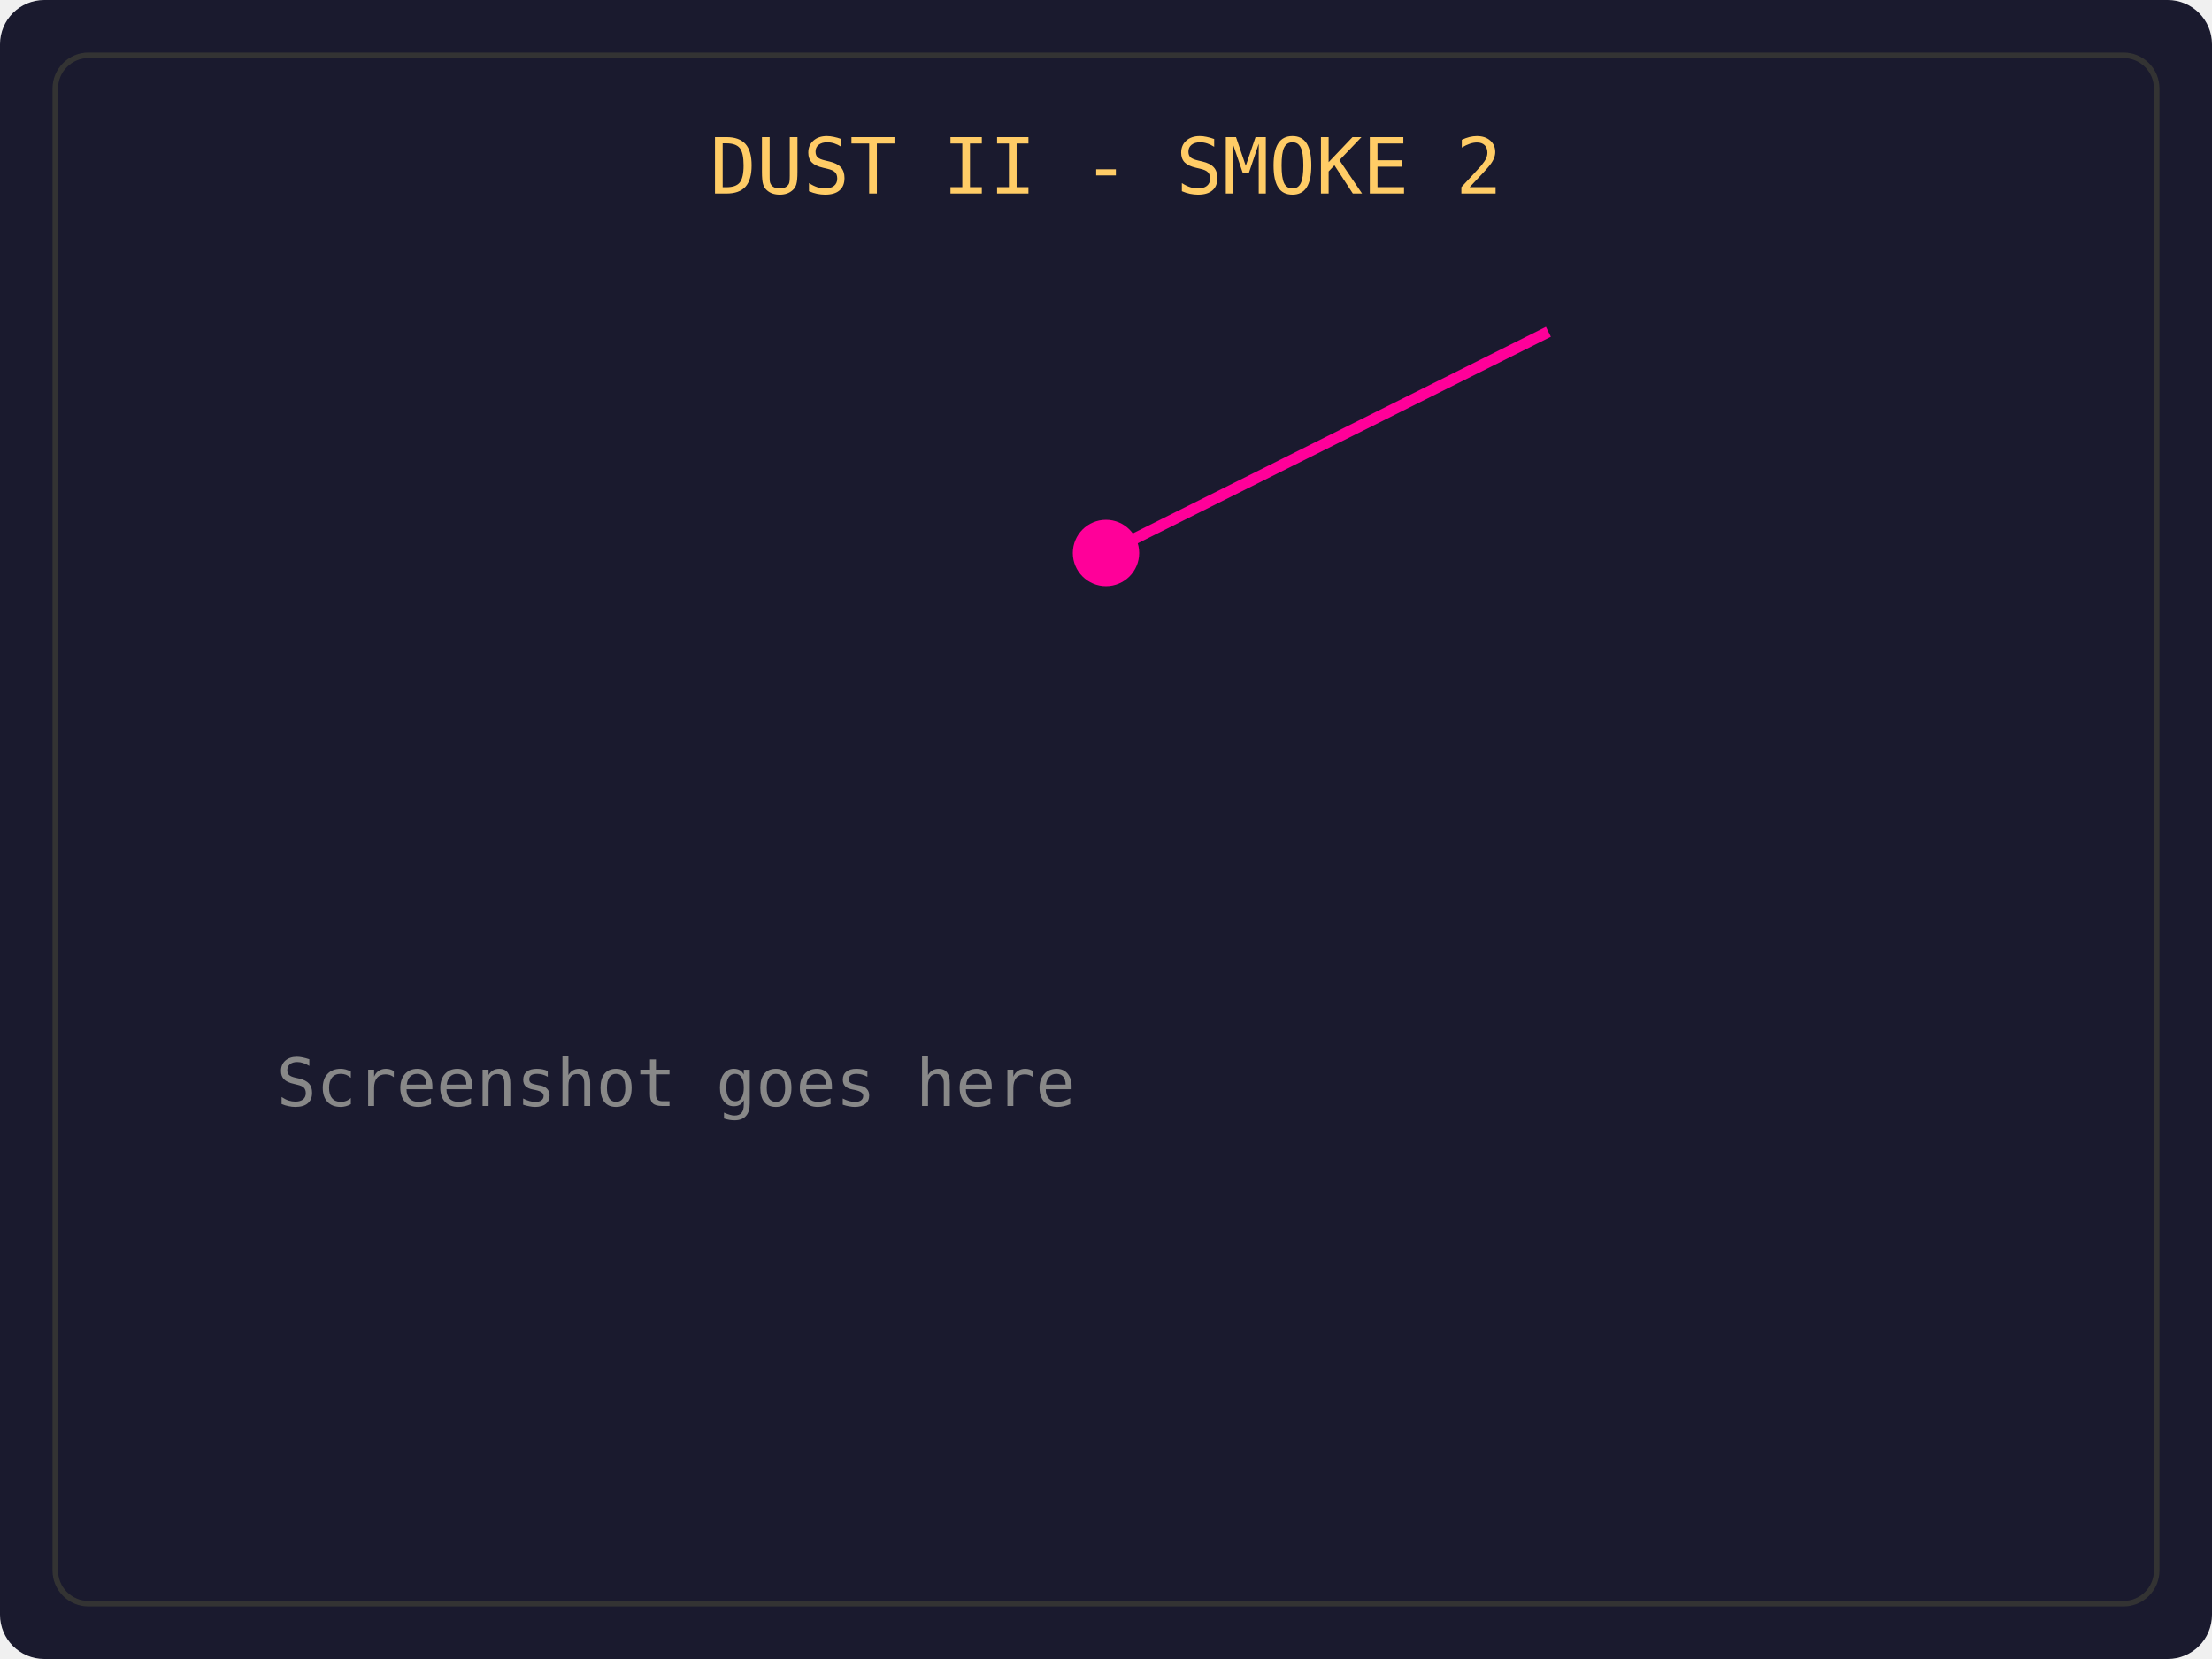
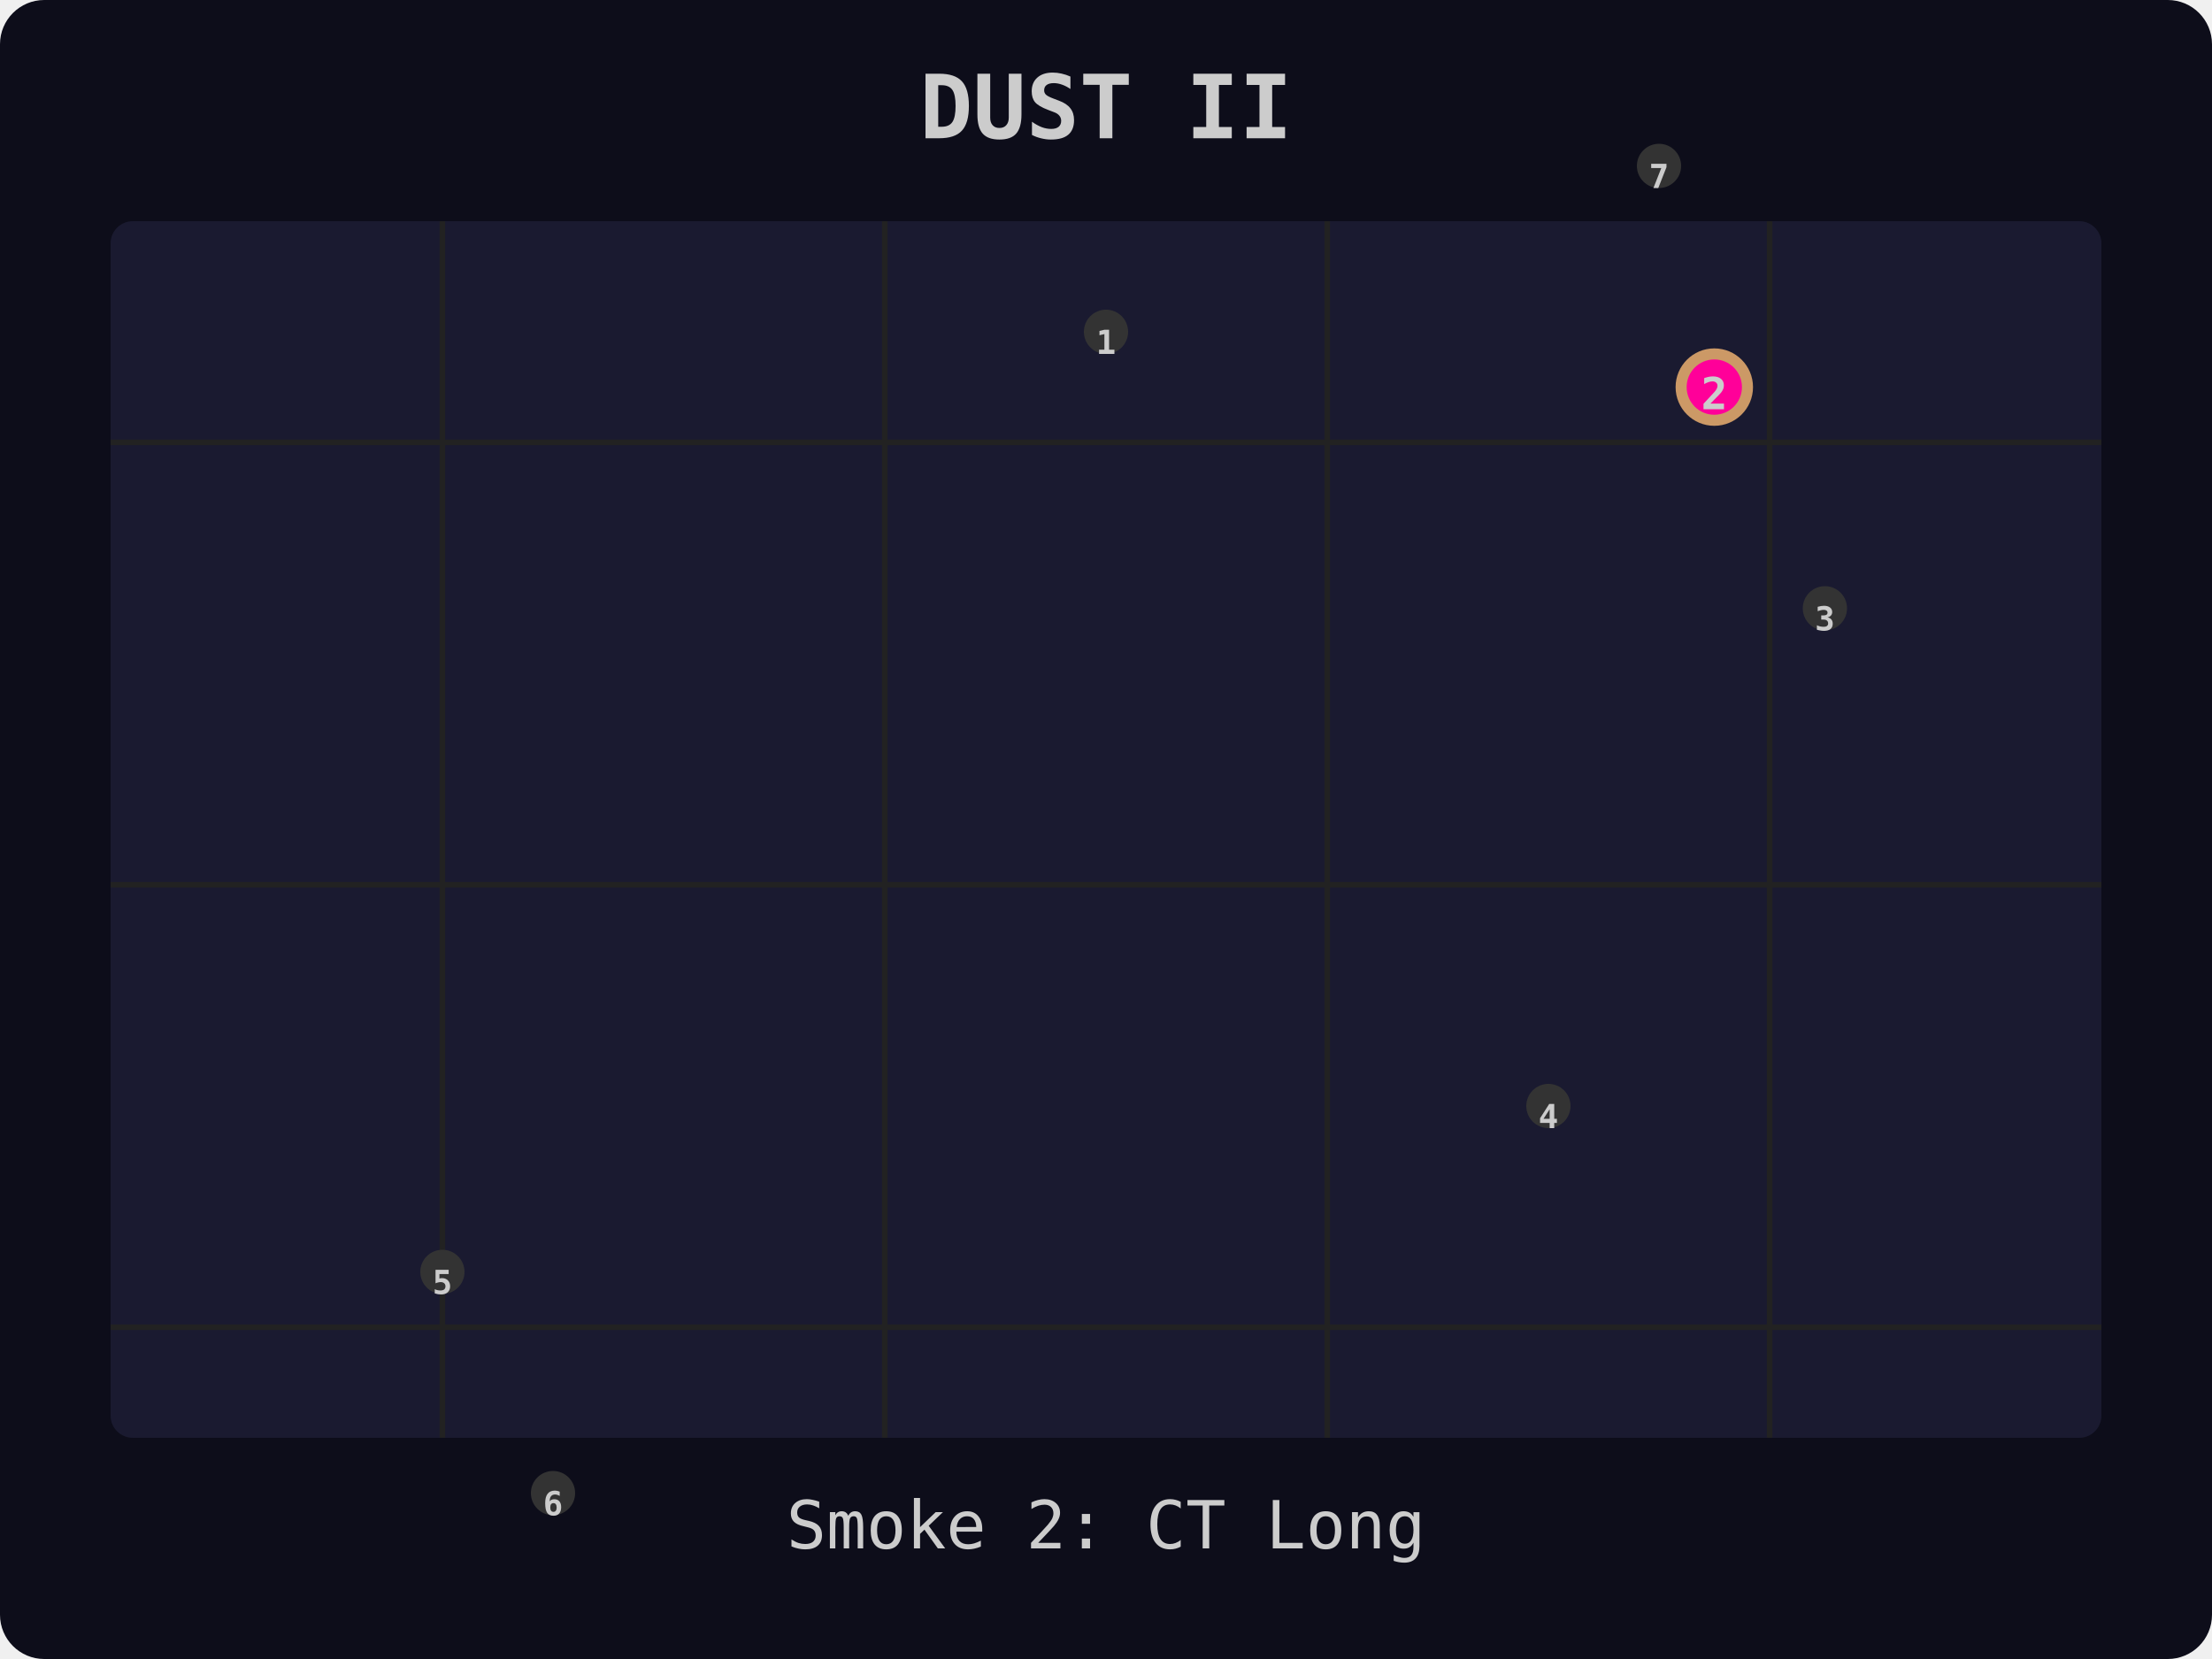
<svg xmlns="http://www.w3.org/2000/svg" viewBox="0 0 400 300" width="400" height="300">
  <defs>
-     <style>text{font-family:monospace}</style>
+     <style>text{font-family:monospace;fill:#ccc}</style>
  </defs>
-   <rect width="400" height="300" fill="#1a1a2e" rx="8" />
-   <rect x="10" y="10" width="380" height="280" fill="none" stroke="#333" rx="6" />
-   <text x="200" y="35" text-anchor="middle" fill="#FFCC66" font-size="14">DUST II - SMOKE 2</text>
-   <circle cx="200" cy="100" r="6" fill="#FF0099" />
-   <line x1="200" y1="100" x2="280" y2="60" stroke="#FF0099" stroke-width="2" />
-   <text x="50" y="200" fill="#888" font-size="12">Screenshot goes here</text>
+   <rect width="400" height="300" fill="#0d0d1a" rx="8" />
+   <rect x="20" y="40" width="360" height="220" fill="#1a1a30" rx="4" />
+   <line x1="80" y1="40" x2="80" y2="260" stroke="#222" stroke-width="1" />
+   <line x1="160" y1="40" x2="160" y2="260" stroke="#222" stroke-width="1" />
+   <line x1="240" y1="40" x2="240" y2="260" stroke="#222" stroke-width="1" />
+   <line x1="320" y1="40" x2="320" y2="260" stroke="#222" stroke-width="1" />
+   <line x1="20" y1="80" x2="380" y2="80" stroke="#222" stroke-width="1" />
+   <line x1="20" y1="160" x2="380" y2="160" stroke="#222" stroke-width="1" />
+   <line x1="20" y1="240" x2="380" y2="240" stroke="#222" stroke-width="1" />
+   <text x="200" y="25" text-anchor="middle" fill="#CC9966" font-size="16" font-weight="bold">DUST II</text>
+   <circle cx="200" cy="60" r="4" fill="#333" stroke="none" stroke-width="2" />
+   <text x="200" y="64" text-anchor="middle" fill="#666" font-size="6" font-weight="bold">1</text>
+   <circle cx="310" cy="70" r="6" fill="#FF0099" stroke="#CC9966" stroke-width="2" />
+   <text x="310" y="74" text-anchor="middle" fill="#fff" font-size="8" font-weight="bold">2</text>
+   <circle cx="330" cy="110" r="4" fill="#333" stroke="none" stroke-width="2" />
+   <text x="330" y="114" text-anchor="middle" fill="#666" font-size="6" font-weight="bold">3</text>
+   <circle cx="280" cy="200" r="4" fill="#333" stroke="none" stroke-width="2" />
+   <text x="280" y="204" text-anchor="middle" fill="#666" font-size="6" font-weight="bold">4</text>
+   <circle cx="80" cy="230" r="4" fill="#333" stroke="none" stroke-width="2" />
+   <text x="80" y="234" text-anchor="middle" fill="#666" font-size="6" font-weight="bold">5</text>
+   <circle cx="100" cy="270" r="4" fill="#333" stroke="none" stroke-width="2" />
+   <text x="100" y="274" text-anchor="middle" fill="#666" font-size="6" font-weight="bold">6</text>
+   <circle cx="300" cy="30" r="4" fill="#333" stroke="none" stroke-width="2" />
+   <text x="300" y="34" text-anchor="middle" fill="#666" font-size="6" font-weight="bold">7</text>
+   <text x="200" y="280" text-anchor="middle" fill="#FFCC66" font-size="12">Smoke 2: CT Long</text>
</svg>
